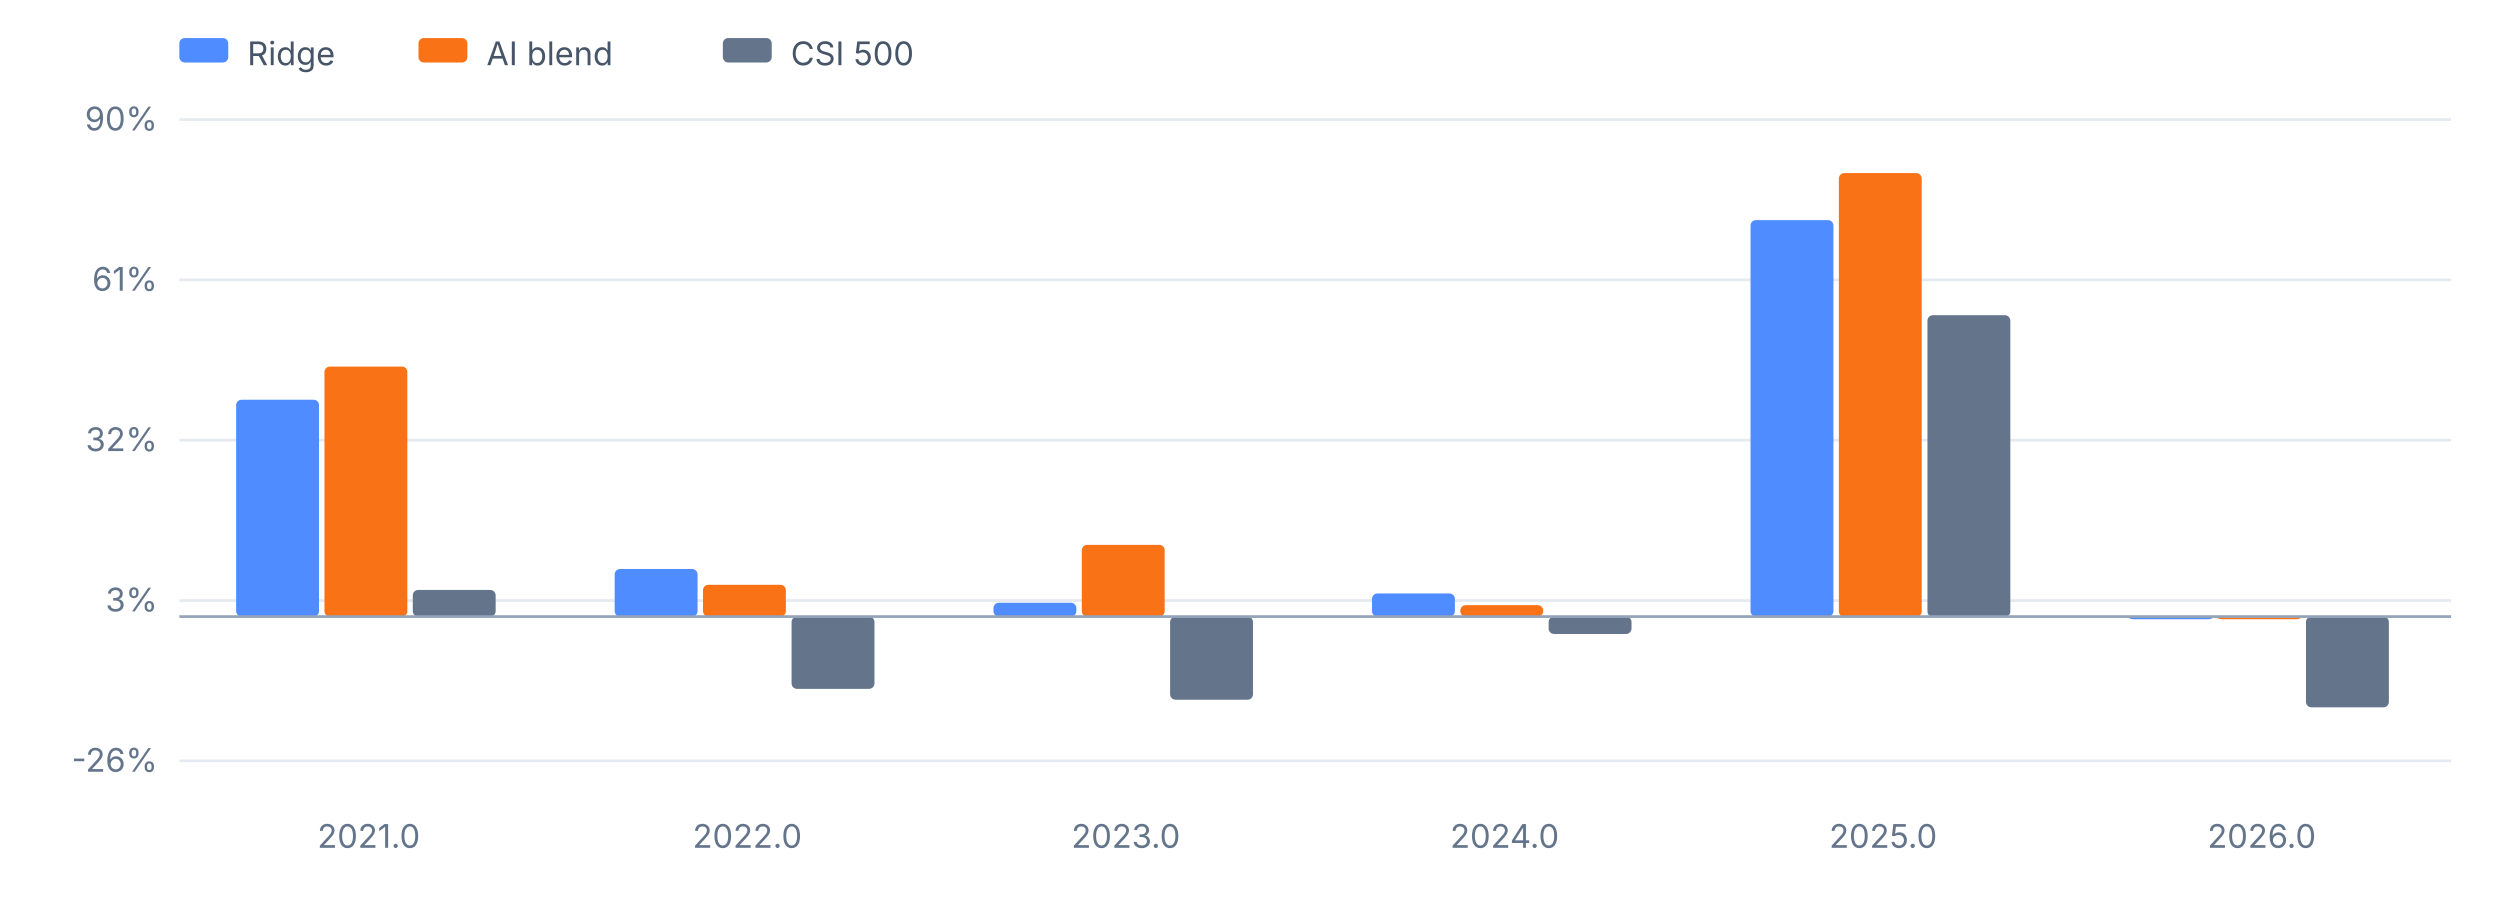
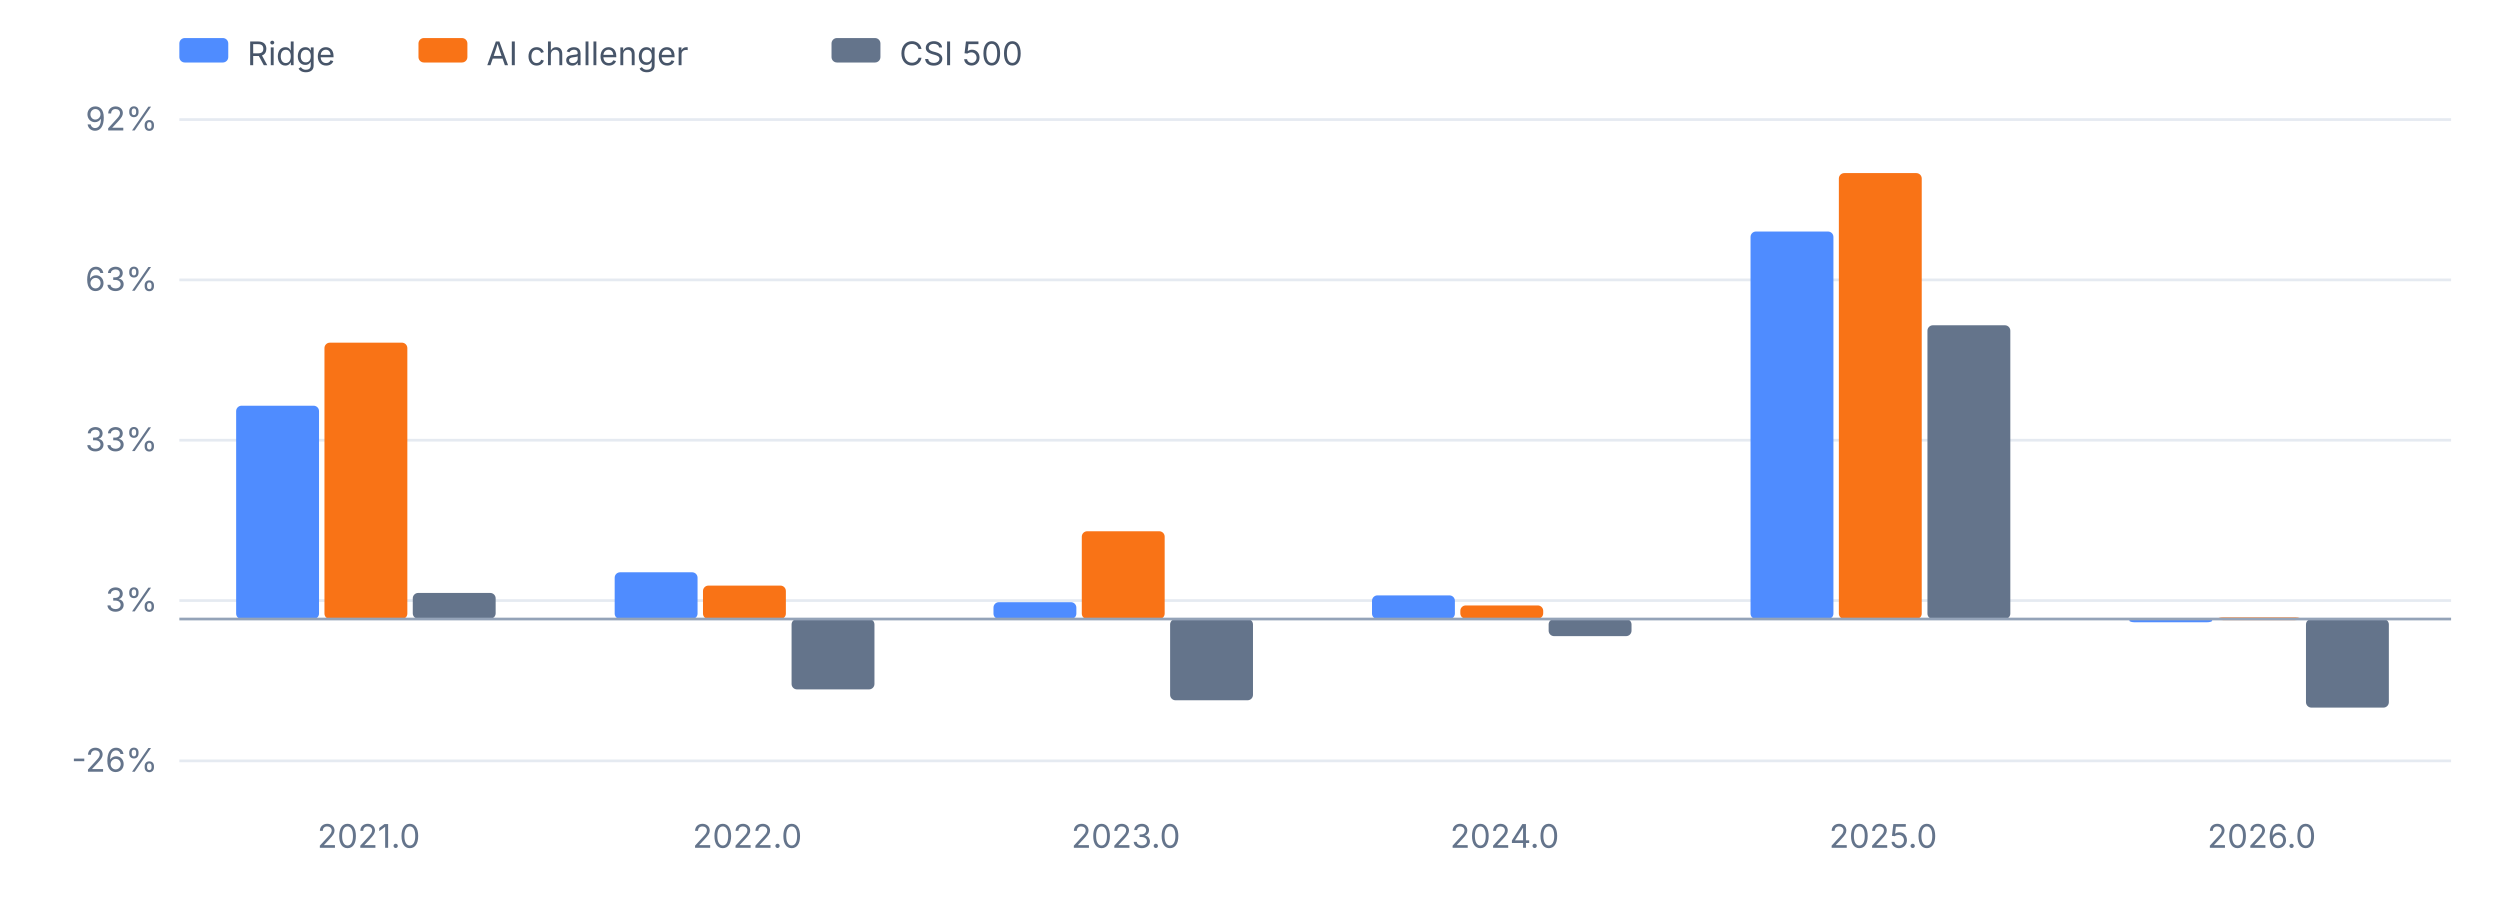
<svg xmlns="http://www.w3.org/2000/svg" viewBox="0 0 920 330" role="img" style="background:#fff;font-family:Inter,system-ui,Microsoft YaHei,sans-serif">
  <rect x="66" y="14" width="18" height="9" fill="#4f8cff" rx="2" />
  <text x="91" y="24" fill="#475569" font-size="12">Ridge</text>
  <rect x="154" y="14" width="18" height="9" fill="#f97316" rx="2" />
-   <text x="179" y="24" fill="#475569" font-size="12">AI blend</text>
-   <rect x="266" y="14" width="18" height="9" fill="#64748b" rx="2" />
-   <text x="291" y="24" fill="#475569" font-size="12">CSI 500</text>
+   <text x="179" y="24" fill="#475569" font-size="12">AI challenger</text>
+   <rect x="306" y="14" width="18" height="9" fill="#64748b" rx="2" />
+   <text x="331" y="24" fill="#475569" font-size="12">CSI 500</text>
  <line x1="66" y1="280.0" x2="902" y2="280.0" stroke="#e5eaf1" />
  <text x="58" y="284.0" text-anchor="end" fill="#64748b" font-size="12">-26%</text>
  <line x1="66" y1="221.0" x2="902" y2="221.0" stroke="#e5eaf1" />
  <text x="58" y="225.0" text-anchor="end" fill="#64748b" font-size="12">3%</text>
  <line x1="66" y1="162.0" x2="902" y2="162.0" stroke="#e5eaf1" />
-   <text x="58" y="166.0" text-anchor="end" fill="#64748b" font-size="12">32%</text>
+   <text x="58" y="166.0" text-anchor="end" fill="#64748b" font-size="12">33%</text>
  <line x1="66" y1="103.0" x2="902" y2="103.0" stroke="#e5eaf1" />
-   <text x="58" y="107.0" text-anchor="end" fill="#64748b" font-size="12">61%</text>
+   <text x="58" y="107.0" text-anchor="end" fill="#64748b" font-size="12">63%</text>
  <line x1="66" y1="44.0" x2="902" y2="44.0" stroke="#e5eaf1" />
-   <text x="58" y="48.0" text-anchor="end" fill="#64748b" font-size="12">90%</text>
-   <rect x="86.9" y="147.1" width="30.5" height="79.8" fill="#4f8cff" rx="2" />
-   <rect x="119.4" y="134.9" width="30.5" height="92.0" fill="#f97316" rx="2" />
-   <rect x="151.9" y="217.1" width="30.5" height="9.8" fill="#64748b" rx="2" />
+   <text x="58" y="48.0" text-anchor="end" fill="#64748b" font-size="12">92%</text>
+   <rect x="86.9" y="149.3" width="30.5" height="78.5" fill="#4f8cff" rx="2" />
+   <rect x="119.4" y="126.1" width="30.5" height="101.7" fill="#f97316" rx="2" />
+   <rect x="151.9" y="218.2" width="30.5" height="9.5" fill="#64748b" rx="2" />
  <text x="135.7" y="312" text-anchor="middle" fill="#64748b" font-size="12">2021.0</text>
-   <rect x="226.2" y="209.4" width="30.5" height="17.5" fill="#4f8cff" rx="2" />
-   <rect x="258.7" y="215.2" width="30.5" height="11.7" fill="#f97316" rx="2" />
-   <rect x="291.3" y="226.9" width="30.5" height="26.6" fill="#64748b" rx="2" />
+   <rect x="226.2" y="210.6" width="30.5" height="17.2" fill="#4f8cff" rx="2" />
+   <rect x="258.7" y="215.5" width="30.5" height="12.3" fill="#f97316" rx="2" />
+   <rect x="291.3" y="227.8" width="30.5" height="25.9" fill="#64748b" rx="2" />
  <text x="275.0" y="312" text-anchor="middle" fill="#64748b" font-size="12">2022.0</text>
-   <rect x="365.6" y="221.8" width="30.5" height="5.1" fill="#4f8cff" rx="2" />
-   <rect x="398.1" y="200.5" width="30.5" height="26.4" fill="#f97316" rx="2" />
-   <rect x="430.6" y="226.9" width="30.5" height="30.6" fill="#64748b" rx="2" />
+   <rect x="365.6" y="221.6" width="30.5" height="6.2" fill="#4f8cff" rx="2" />
+   <rect x="398.1" y="195.5" width="30.5" height="32.3" fill="#f97316" rx="2" />
+   <rect x="430.6" y="227.8" width="30.5" height="29.9" fill="#64748b" rx="2" />
  <text x="414.3" y="312" text-anchor="middle" fill="#64748b" font-size="12">2023.0</text>
-   <rect x="504.9" y="218.4" width="30.5" height="8.5" fill="#4f8cff" rx="2" />
-   <rect x="537.4" y="222.7" width="30.5" height="4.2" fill="#f97316" rx="2" />
-   <rect x="569.9" y="226.9" width="30.5" height="6.4" fill="#64748b" rx="2" />
+   <rect x="504.9" y="219.1" width="30.5" height="8.7" fill="#4f8cff" rx="2" />
+   <rect x="537.4" y="222.8" width="30.5" height="4.9" fill="#f97316" rx="2" />
+   <rect x="569.9" y="227.8" width="30.5" height="6.3" fill="#64748b" rx="2" />
  <text x="553.7" y="312" text-anchor="middle" fill="#64748b" font-size="12">2024.0</text>
-   <rect x="644.2" y="81.0" width="30.5" height="145.9" fill="#4f8cff" rx="2" />
-   <rect x="676.7" y="63.7" width="30.5" height="163.3" fill="#f97316" rx="2" />
-   <rect x="709.3" y="116.0" width="30.5" height="111.0" fill="#64748b" rx="2" />
+   <rect x="644.2" y="85.2" width="30.5" height="142.6" fill="#4f8cff" rx="2" />
+   <rect x="676.7" y="63.7" width="30.5" height="164.1" fill="#f97316" rx="2" />
+   <rect x="709.3" y="119.7" width="30.5" height="108.1" fill="#64748b" rx="2" />
  <text x="693.0" y="312" text-anchor="middle" fill="#64748b" font-size="12">2025.0</text>
-   <rect x="783.6" y="226.9" width="30.5" height="1.0" fill="#4f8cff" rx="2" />
-   <rect x="816.1" y="226.9" width="30.5" height="1.0" fill="#f97316" rx="2" />
-   <rect x="848.6" y="226.9" width="30.5" height="33.4" fill="#64748b" rx="2" />
+   <rect x="783.6" y="227.8" width="30.5" height="1.2" fill="#4f8cff" rx="2" />
+   <rect x="816.1" y="227.2" width="30.5" height="1.0" fill="#f97316" rx="2" />
+   <rect x="848.6" y="227.8" width="30.5" height="32.6" fill="#64748b" rx="2" />
  <text x="832.3" y="312" text-anchor="middle" fill="#64748b" font-size="12">2026.0</text>
-   <line x1="66" y1="226.9" x2="902" y2="226.9" stroke="#94a3b8" />
+   <line x1="66" y1="227.8" x2="902" y2="227.8" stroke="#94a3b8" />
</svg>
